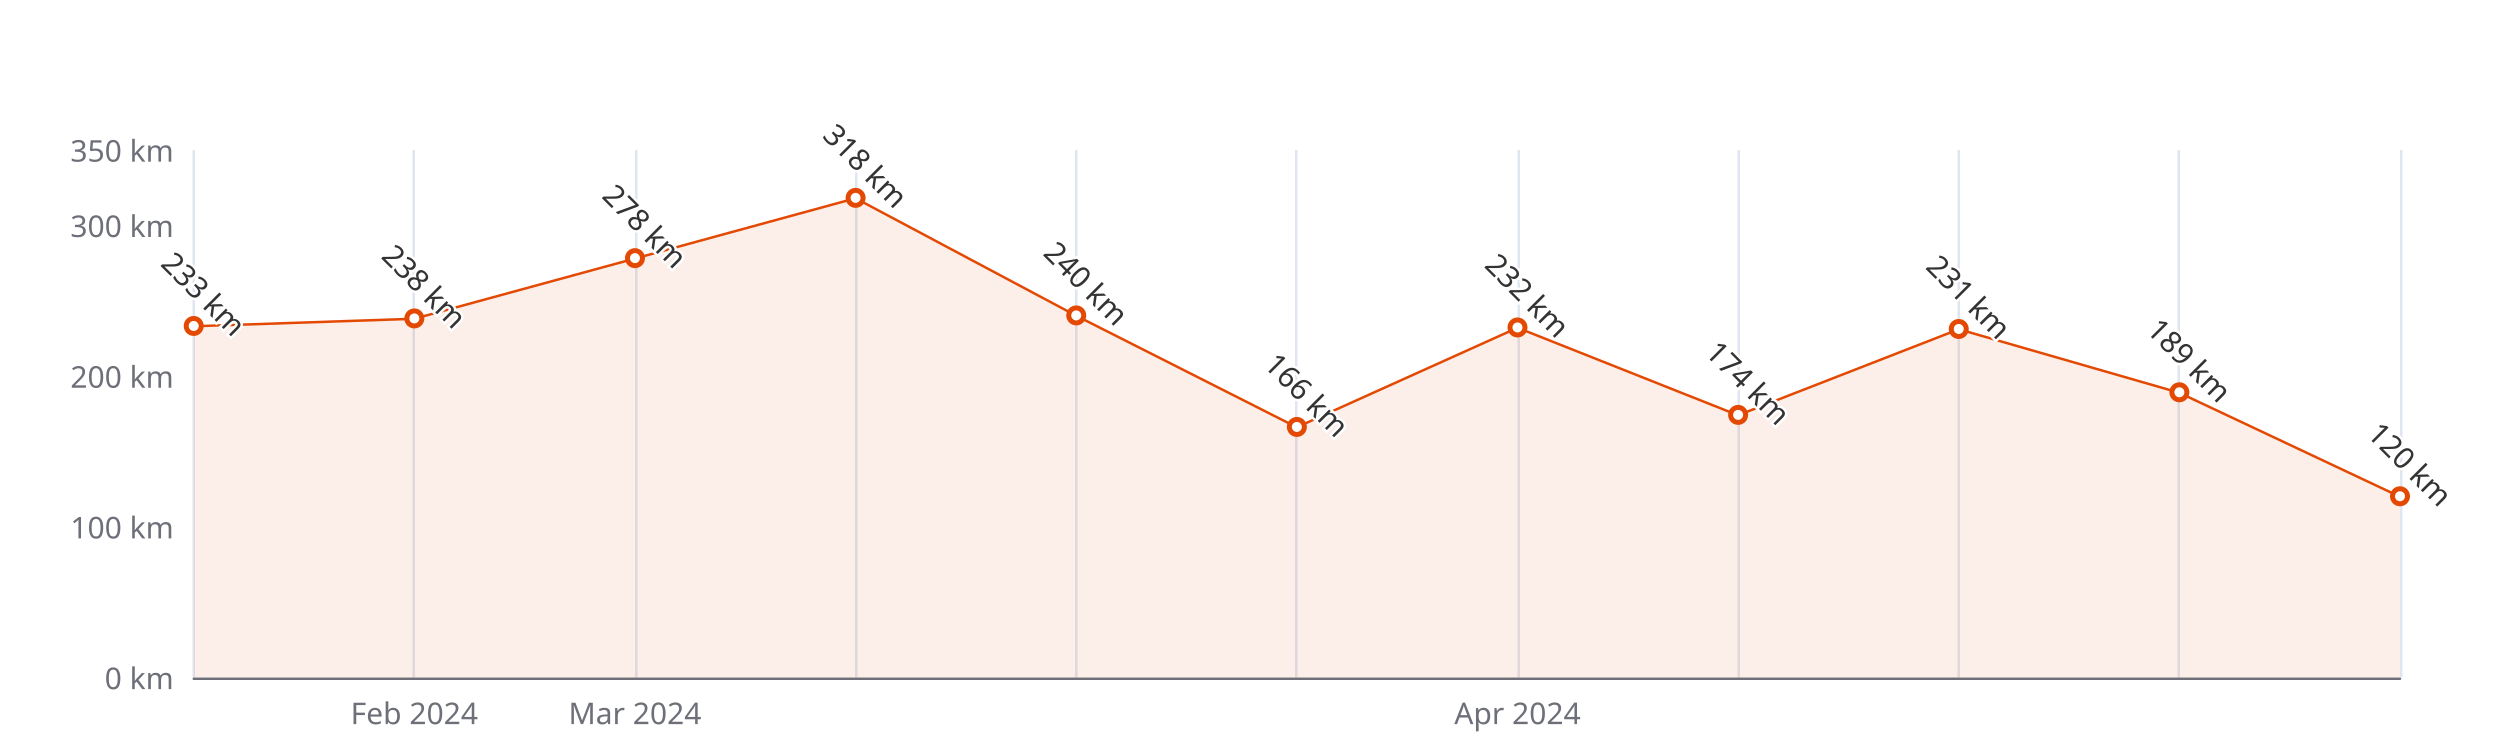
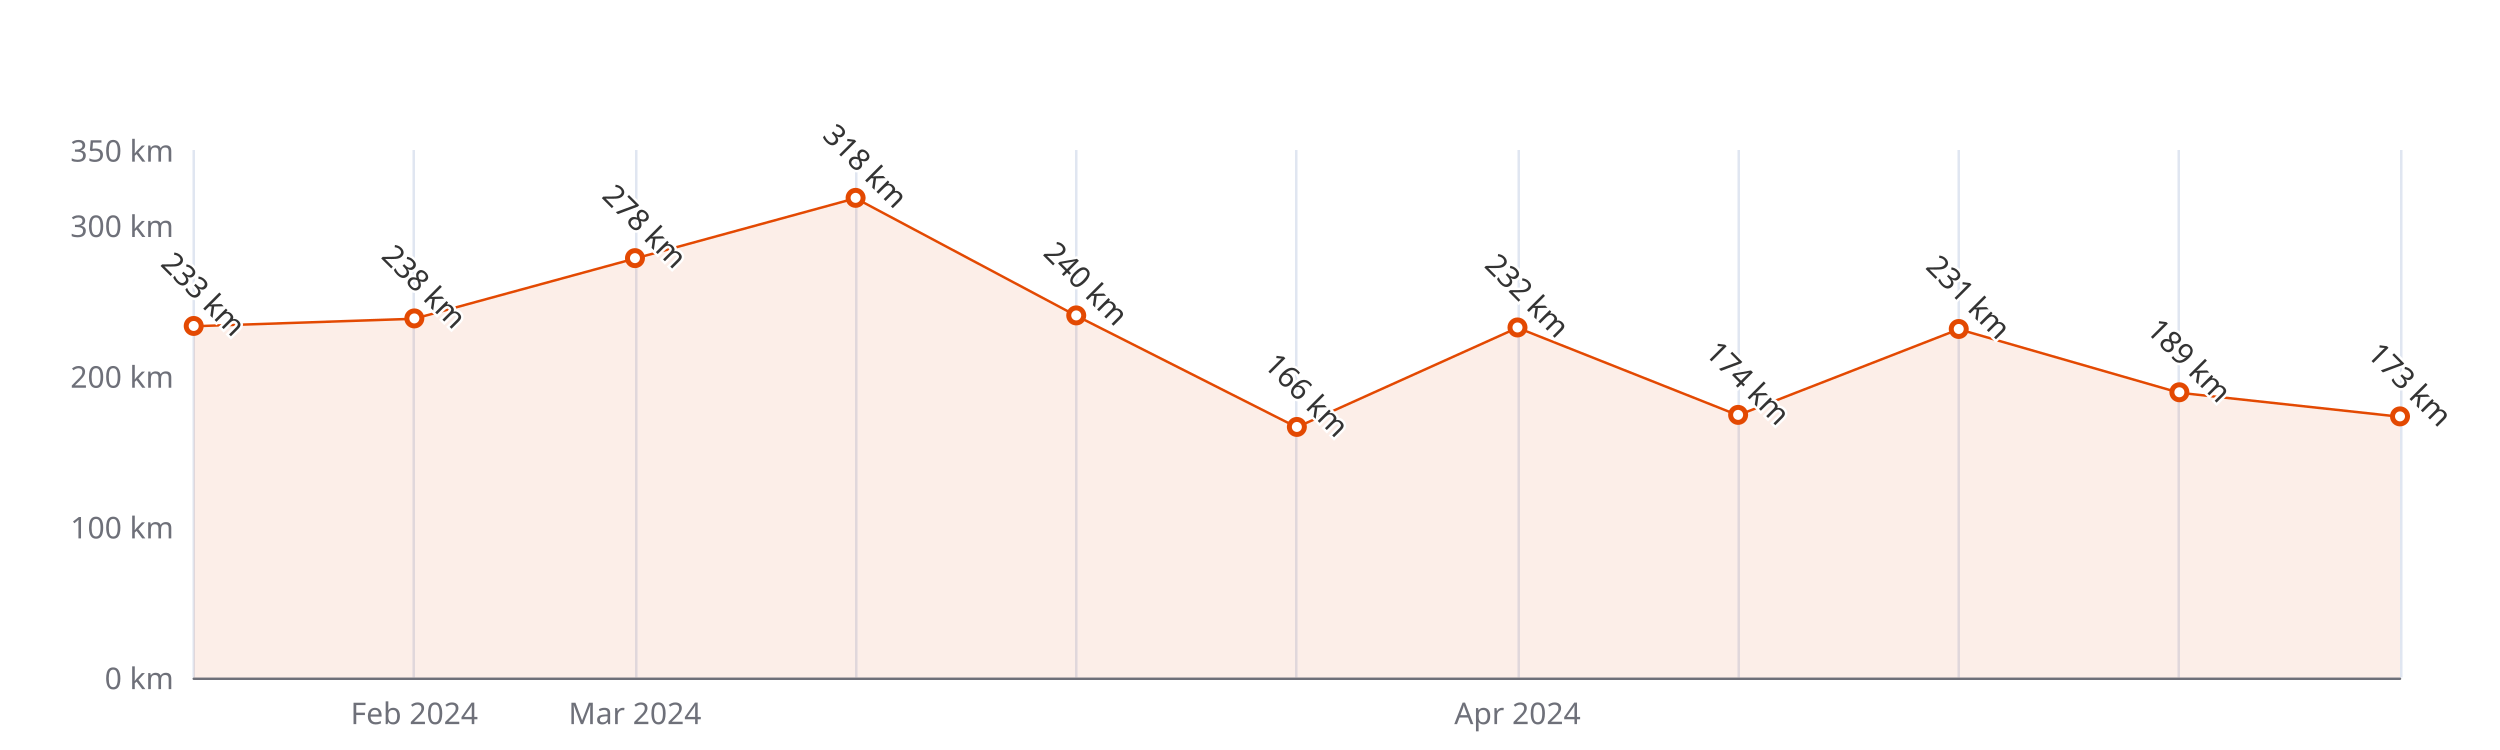
<svg xmlns="http://www.w3.org/2000/svg" width="1000" height="300" version="1.1" baseProfile="full" viewBox="0 0 1000 300">
  <rect width="1000" height="300" x="0" y="0" id="0" fill="#ffffff" />
  <path d="M77.5 60L77.5 271" fill="none" stroke="#E0E6F1" />
  <path d="M165.5 60L165.5 271" fill="none" stroke="#E0E6F1" />
  <path d="M254.5 60L254.5 271" fill="none" stroke="#E0E6F1" />
  <path d="M342.5 60L342.5 271" fill="none" stroke="#E0E6F1" />
  <path d="M430.5 60L430.5 271" fill="none" stroke="#E0E6F1" />
  <path d="M518.5 60L518.5 271" fill="none" stroke="#E0E6F1" />
  <path d="M607.5 60L607.5 271" fill="none" stroke="#E0E6F1" />
  <path d="M695.5 60L695.5 271" fill="none" stroke="#E0E6F1" />
  <path d="M783.5 60L783.5 271" fill="none" stroke="#E0E6F1" />
  <path d="M871.5 60L871.5 271" fill="none" stroke="#E0E6F1" />
  <path d="M960.5 60L960.5 271" fill="none" stroke="#E0E6F1" />
  <path d="M77.5 271.5L960 271.5" fill="none" stroke="#6E7079" stroke-linecap="round" />
  <text dominant-baseline="central" text-anchor="end" style="font-size:12px;font-family:sans-serif;" xml:space="preserve" transform="translate(69.48 271)" fill="#6E7079">0 km</text>
  <text dominant-baseline="central" text-anchor="end" style="font-size:12px;font-family:sans-serif;" xml:space="preserve" transform="translate(69.48 210.7143)" fill="#6E7079">100 km</text>
  <text dominant-baseline="central" text-anchor="end" style="font-size:12px;font-family:sans-serif;" xml:space="preserve" transform="translate(69.48 150.4286)" fill="#6E7079">200 km</text>
  <text dominant-baseline="central" text-anchor="end" style="font-size:12px;font-family:sans-serif;" xml:space="preserve" transform="translate(69.48 90.1429)" fill="#6E7079">300 km</text>
  <text dominant-baseline="central" text-anchor="end" style="font-size:12px;font-family:sans-serif;" xml:space="preserve" transform="translate(69.48 60)" fill="#6E7079">350 km</text>
  <text dominant-baseline="central" text-anchor="middle" style="font-size:12px;font-family:sans-serif;" xml:space="preserve" y="6" transform="translate(165.732 279)" fill="#6E7079">Feb 2024</text>
  <text dominant-baseline="central" text-anchor="middle" style="font-size:12px;font-family:sans-serif;" xml:space="preserve" y="6" transform="translate(253.984 279)" fill="#6E7079">Mar 2024</text>
  <text dominant-baseline="central" text-anchor="middle" style="font-size:12px;font-family:sans-serif;" xml:space="preserve" y="6" transform="translate(606.992 279)" fill="#6E7079">Apr 2024</text>
  <g clip-path="url(#zr5-c0)">
-     <path d="M77.5 130.5L165.7 127.5L254 103.4L342.2 79.3L430.5 126.3L518.7 170.9L607 131.1L695.2 166.1L783.5 131.7L871.7 157.1L960 198.7L960 271L871.7 271L783.5 271L695.2 271L607 271L518.7 271L430.5 271L342.2 271L254 271L165.7 271L77.5 271Z" fill="rgb(227,73,2)" fill-opacity="0.09" />
-     <path d="M77.5 130.5L165.7 127.5L254 103.4L342.2 79.3L430.5 126.3L518.7 170.9L607 131.1L695.2 166.1L783.5 131.7L871.7 157.1L960 198.7" fill="none" stroke="#E34902" stroke-linejoin="bevel" />
+     <path d="M77.5 130.5L165.7 127.5L254 103.4L342.2 79.3L430.5 126.3L518.7 170.9L607 131.1L695.2 166.1L783.5 131.7L871.7 157.1L960 166.7L960 271L871.7 271L783.5 271L695.2 271L607 271L518.7 271L430.5 271L342.2 271L254 271L165.7 271L77.5 271Z" fill="rgb(227,73,2)" fill-opacity="0.09" />
+     <path d="M77.5 130.5L165.7 127.5L254 103.4L342.2 79.3L430.5 126.3L518.7 170.9L607 131.1L695.2 166.1L783.5 131.7L871.7 157.1L960 166.7" fill="none" stroke="#E34902" stroke-linejoin="bevel" />
  </g>
  <path d="M1 0A1 1 0 1 1 1 -0.1A1 1 0 0 1 1 0" transform="matrix(3,0,0,3,77.48,130.5343)" fill="#fff" stroke="#E34902" stroke-width="0.667" />
  <path d="M1 0A1 1 0 1 1 1 -0.1A1 1 0 0 1 1 0" transform="matrix(3,0,0,3,165.732,127.52)" fill="#fff" stroke="#E34902" stroke-width="0.667" />
  <path d="M1 0A1 1 0 1 1 1 -0.1A1 1 0 0 1 1 0" transform="matrix(3,0,0,3,253.984,103.4057)" fill="#fff" stroke="#E34902" stroke-width="0.667" />
  <path d="M1 0A1 1 0 1 1 1 -0.1A1 1 0 0 1 1 0" transform="matrix(3,0,0,3,342.236,79.2914)" fill="#fff" stroke="#E34902" stroke-width="0.667" />
  <path d="M1 0A1 1 0 1 1 1 -0.1A1 1 0 0 1 1 0" transform="matrix(3,0,0,3,430.488,126.3143)" fill="#fff" stroke="#E34902" stroke-width="0.667" />
  <path d="M1 0A1 1 0 1 1 1 -0.1A1 1 0 0 1 1 0" transform="matrix(3,0,0,3,518.74,170.9257)" fill="#fff" stroke="#E34902" stroke-width="0.667" />
  <path d="M1 0A1 1 0 1 1 1 -0.1A1 1 0 0 1 1 0" transform="matrix(3,0,0,3,606.992,131.1371)" fill="#fff" stroke="#E34902" stroke-width="0.667" />
  <path d="M1 0A1 1 0 1 1 1 -0.1A1 1 0 0 1 1 0" transform="matrix(3,0,0,3,695.244,166.1029)" fill="#fff" stroke="#E34902" stroke-width="0.667" />
  <path d="M1 0A1 1 0 1 1 1 -0.1A1 1 0 0 1 1 0" transform="matrix(3,0,0,3,783.496,131.74)" fill="#fff" stroke="#E34902" stroke-width="0.667" />
  <path d="M1 0A1 1 0 1 1 1 -0.1A1 1 0 0 1 1 0" transform="matrix(3,0,0,3,871.748,157.06)" fill="#fff" stroke="#E34902" stroke-width="0.667" />
-   <path d="M1 0A1 1 0 1 1 1 -0.1A1 1 0 0 1 1 0" transform="matrix(3,0,0,3,960,198.6572)" fill="#fff" stroke="#E34902" stroke-width="0.667" />
+   <path d="M1 0A1 1 0 1 1 1 -0.1A1 1 0 0 1 1 0" transform="matrix(3,0,0,3,960,166.7057)" fill="#fff" stroke="#E34902" stroke-width="0.667" />
  <text dominant-baseline="central" text-anchor="middle" style="font-size:12px;font-family:sans-serif;" xml:space="preserve" y="-6" transform="matrix(0.707,0.707,-0.707,0.707,77.48,121.5343)" fill="#333" stroke="rgb(255,255,255)" stroke-width="2" paint-order="stroke" stroke-miterlimit="2">233 km</text>
  <text dominant-baseline="central" text-anchor="middle" style="font-size:12px;font-family:sans-serif;" xml:space="preserve" y="-6" transform="matrix(0.707,0.707,-0.707,0.707,165.732,118.52)" fill="#333" stroke="rgb(255,255,255)" stroke-width="2" paint-order="stroke" stroke-miterlimit="2">238 km</text>
  <text dominant-baseline="central" text-anchor="middle" style="font-size:12px;font-family:sans-serif;" xml:space="preserve" y="-6" transform="matrix(0.707,0.707,-0.707,0.707,253.984,94.4057)" fill="#333" stroke="rgb(255,255,255)" stroke-width="2" paint-order="stroke" stroke-miterlimit="2">278 km</text>
  <text dominant-baseline="central" text-anchor="middle" style="font-size:12px;font-family:sans-serif;" xml:space="preserve" y="-6" transform="matrix(0.707,0.707,-0.707,0.707,342.236,70.2914)" fill="#333" stroke="rgb(255,255,255)" stroke-width="2" paint-order="stroke" stroke-miterlimit="2">318 km</text>
  <text dominant-baseline="central" text-anchor="middle" style="font-size:12px;font-family:sans-serif;" xml:space="preserve" y="-6" transform="matrix(0.707,0.707,-0.707,0.707,430.488,117.3143)" fill="#333" stroke="rgb(255,255,255)" stroke-width="2" paint-order="stroke" stroke-miterlimit="2">240 km</text>
  <text dominant-baseline="central" text-anchor="middle" style="font-size:12px;font-family:sans-serif;" xml:space="preserve" y="-6" transform="matrix(0.707,0.707,-0.707,0.707,518.74,161.9257)" fill="#333" stroke="rgb(255,255,255)" stroke-width="2" paint-order="stroke" stroke-miterlimit="2">166 km</text>
  <text dominant-baseline="central" text-anchor="middle" style="font-size:12px;font-family:sans-serif;" xml:space="preserve" y="-6" transform="matrix(0.707,0.707,-0.707,0.707,606.992,122.1371)" fill="#333" stroke="rgb(255,255,255)" stroke-width="2" paint-order="stroke" stroke-miterlimit="2">232 km</text>
  <text dominant-baseline="central" text-anchor="middle" style="font-size:12px;font-family:sans-serif;" xml:space="preserve" y="-6" transform="matrix(0.707,0.707,-0.707,0.707,695.244,157.1029)" fill="#333" stroke="rgb(255,255,255)" stroke-width="2" paint-order="stroke" stroke-miterlimit="2">174 km</text>
  <text dominant-baseline="central" text-anchor="middle" style="font-size:12px;font-family:sans-serif;" xml:space="preserve" y="-6" transform="matrix(0.707,0.707,-0.707,0.707,783.496,122.74)" fill="#333" stroke="rgb(255,255,255)" stroke-width="2" paint-order="stroke" stroke-miterlimit="2">231 km</text>
  <text dominant-baseline="central" text-anchor="middle" style="font-size:12px;font-family:sans-serif;" xml:space="preserve" y="-6" transform="matrix(0.707,0.707,-0.707,0.707,871.748,148.06)" fill="#333" stroke="rgb(255,255,255)" stroke-width="2" paint-order="stroke" stroke-miterlimit="2">189 km</text>
-   <text dominant-baseline="central" text-anchor="middle" style="font-size:12px;font-family:sans-serif;" xml:space="preserve" y="-6" transform="matrix(0.707,0.707,-0.707,0.707,960,189.6572)" fill="#333" stroke="rgb(255,255,255)" stroke-width="2" paint-order="stroke" stroke-miterlimit="2">120 km</text>
+   <text dominant-baseline="central" text-anchor="middle" style="font-size:12px;font-family:sans-serif;" xml:space="preserve" y="-6" transform="matrix(0.707,0.707,-0.707,0.707,960,157.7057)" fill="#333" stroke="rgb(255,255,255)" stroke-width="2" paint-order="stroke" stroke-miterlimit="2">173 km</text>
  <defs>
    <clipPath id="zr5-c0">
      <path d="M76 59.5l884 0l0 212l-884 0Z" fill="#000" />
    </clipPath>
  </defs>
</svg>
